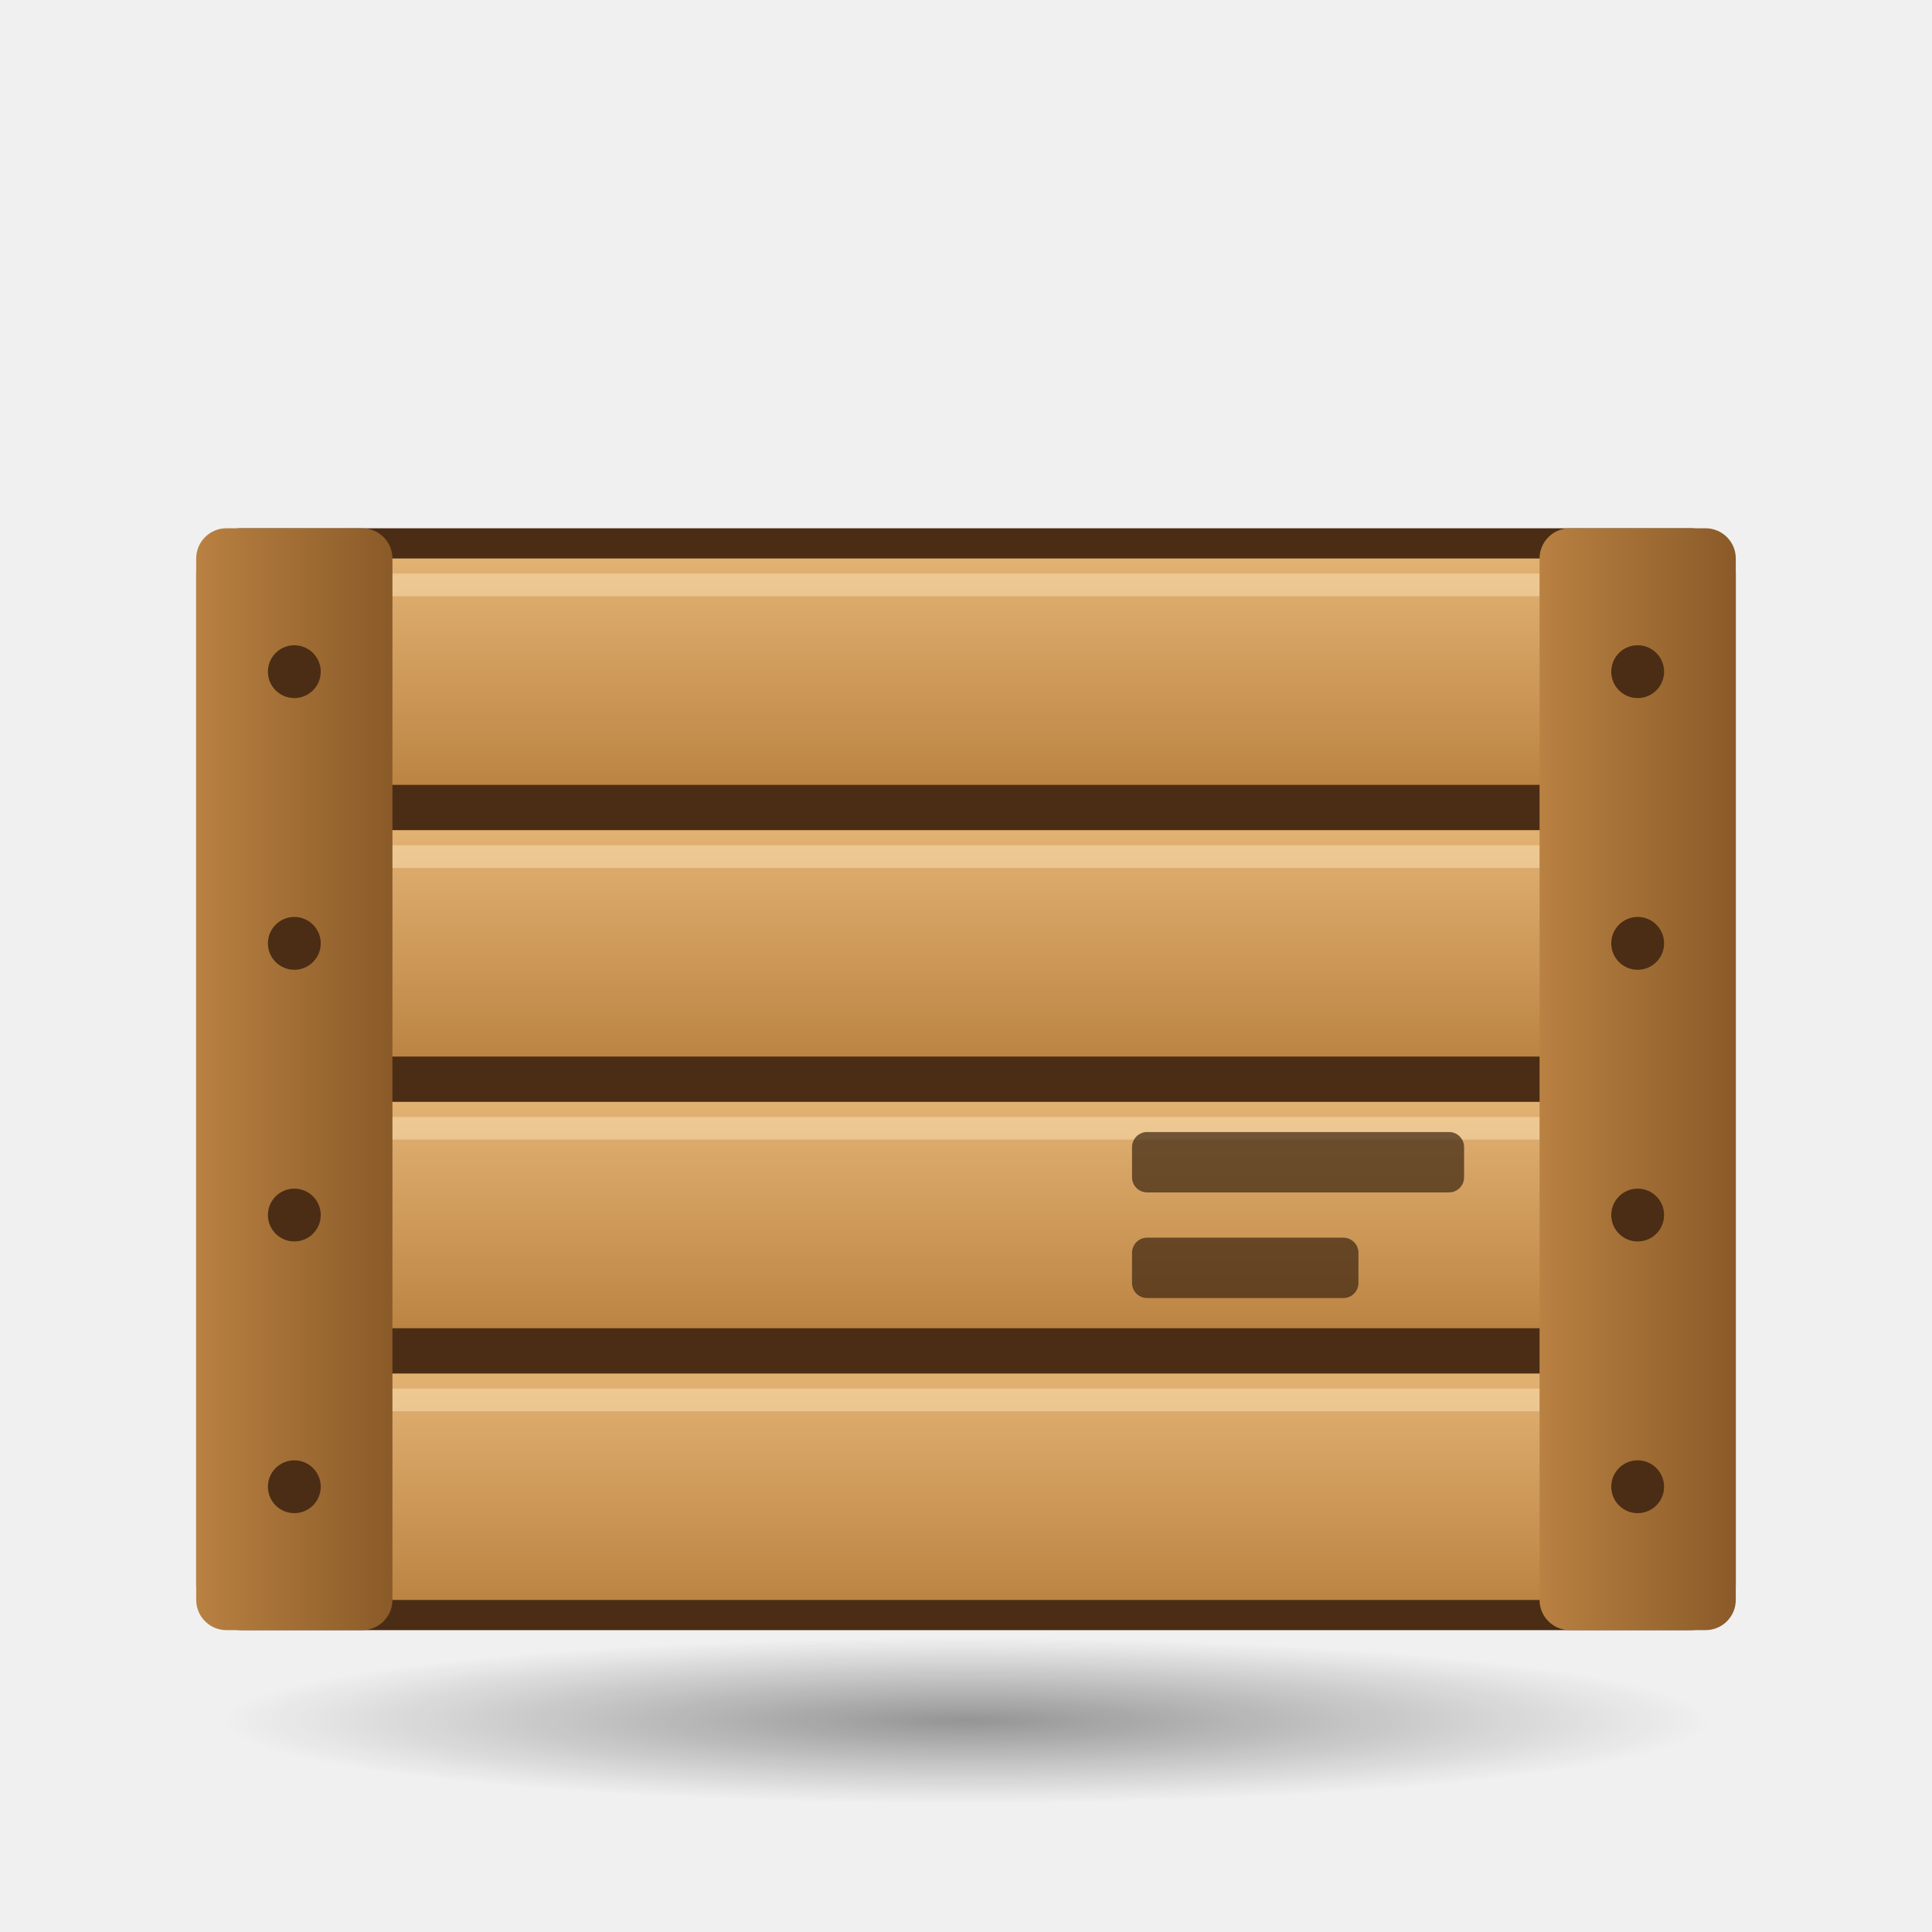
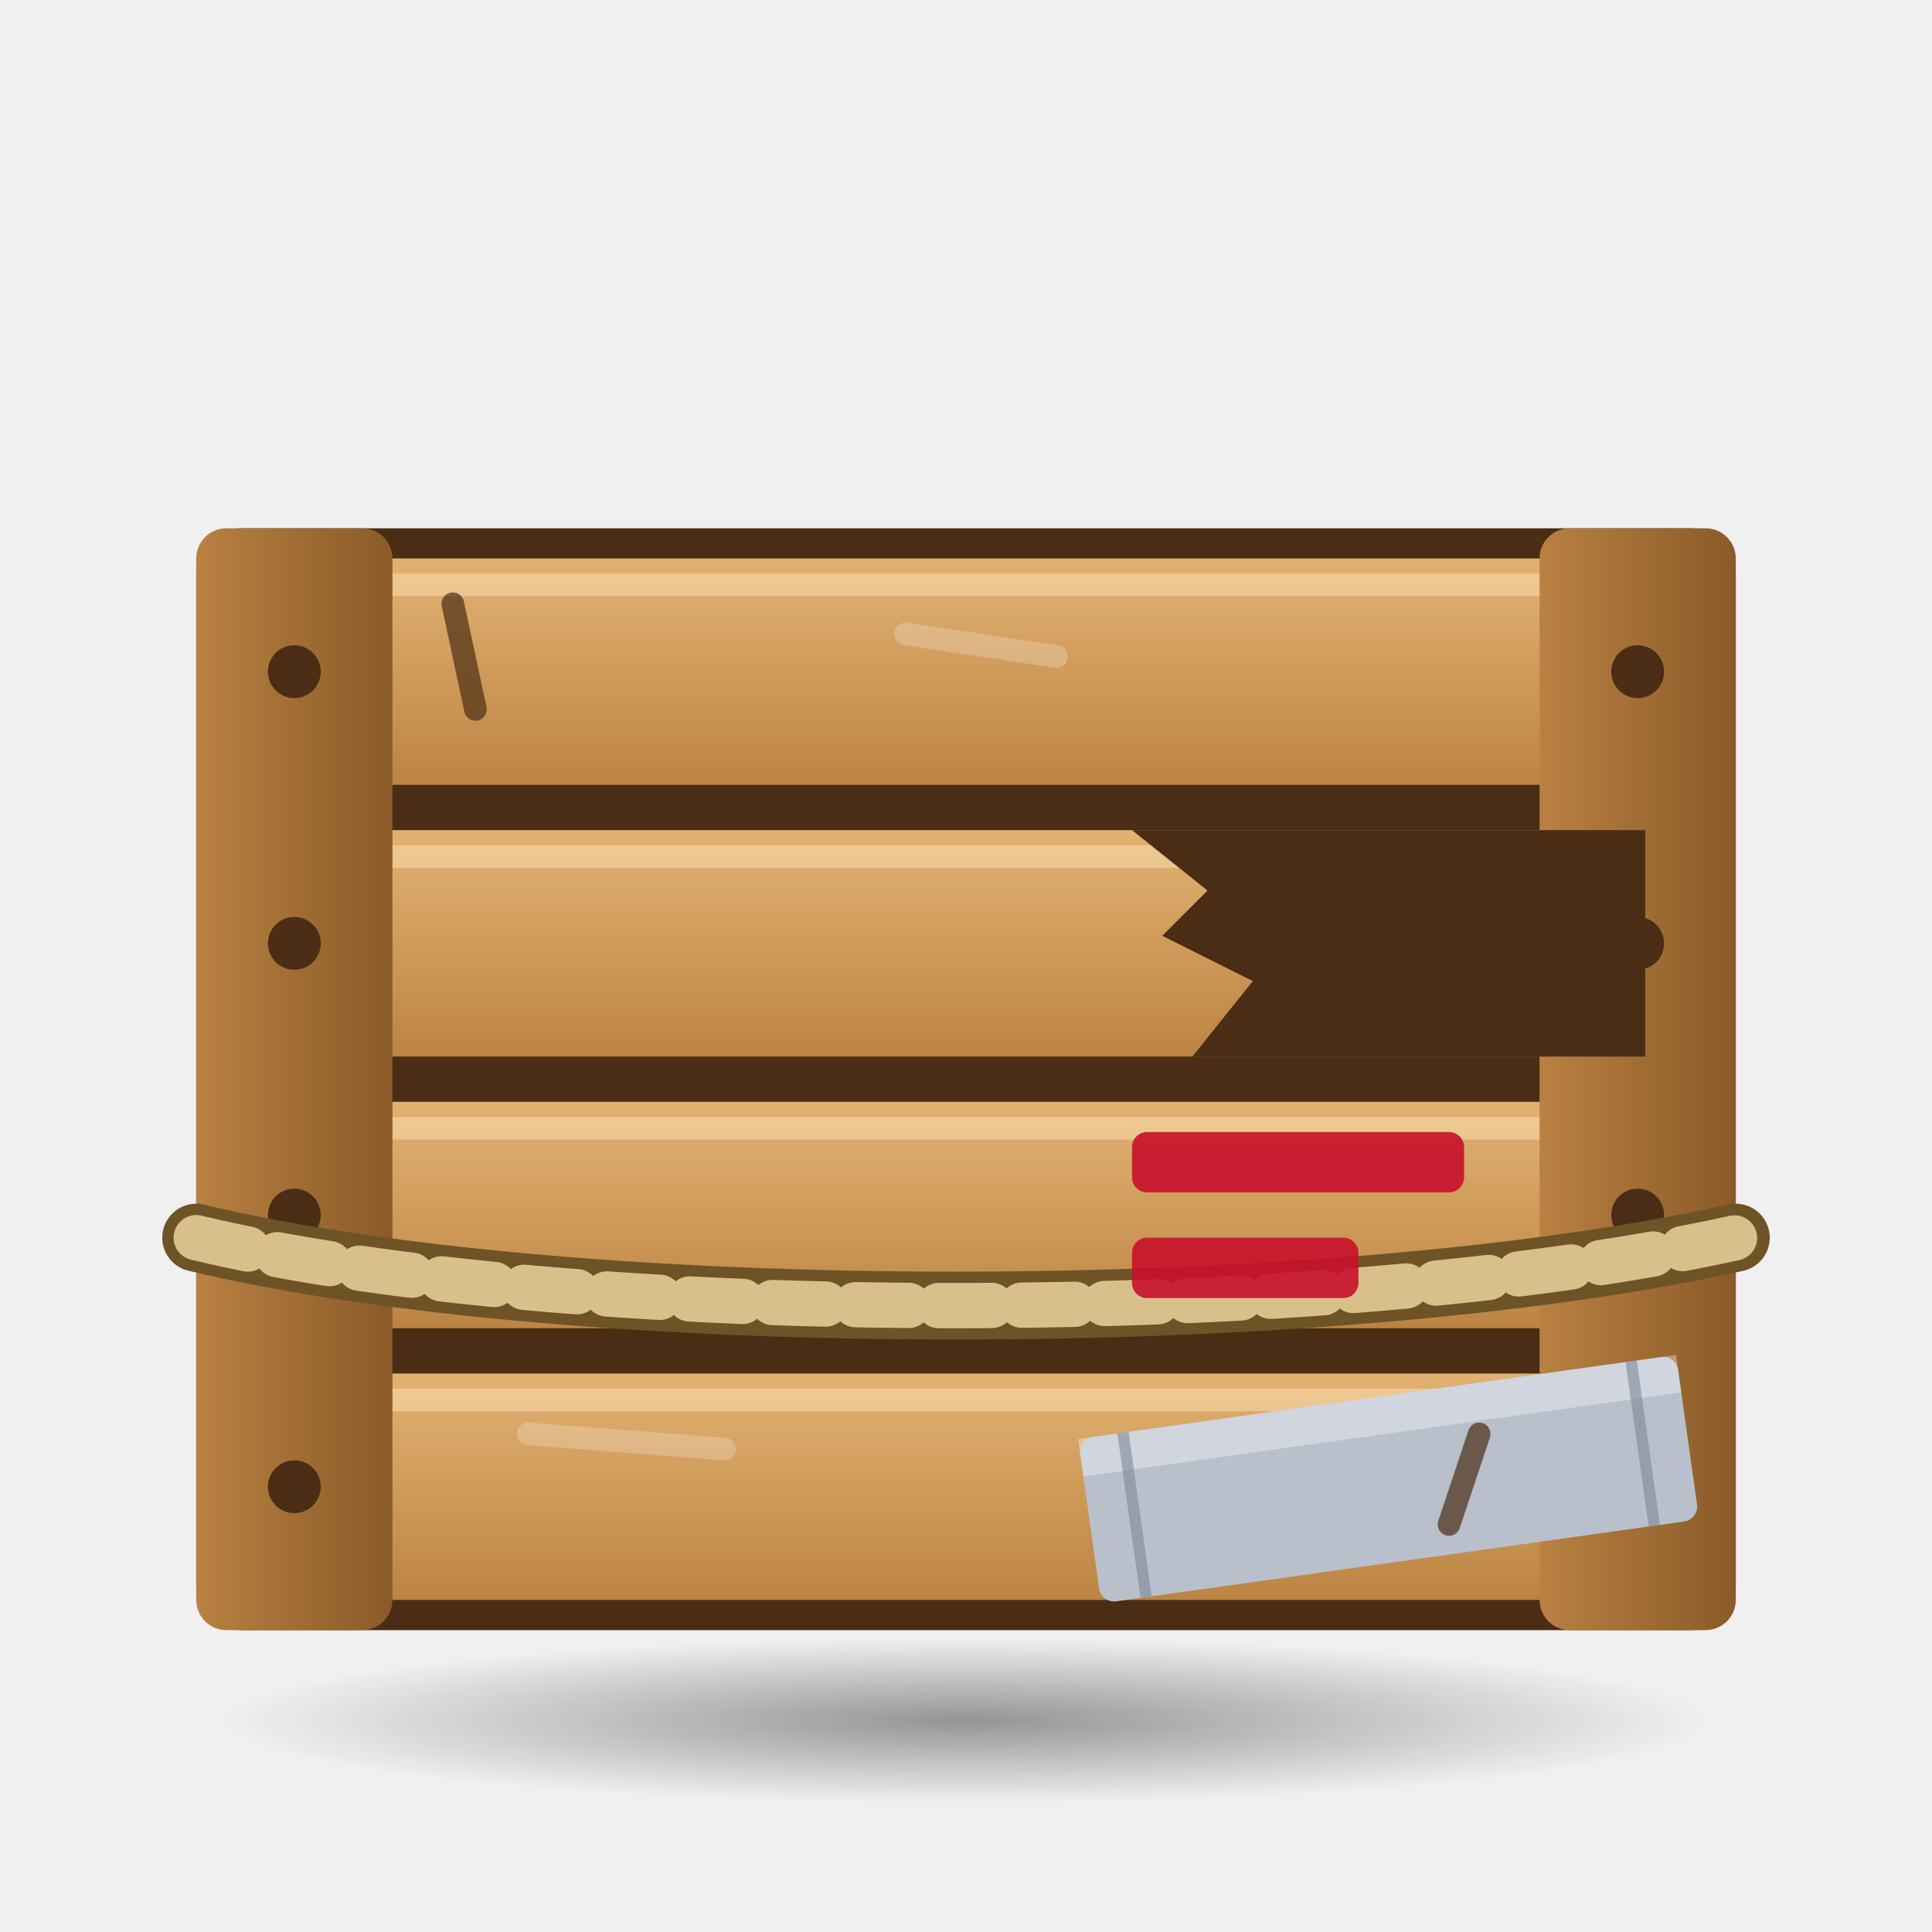
<svg xmlns="http://www.w3.org/2000/svg" viewBox="0 0 256 256">
  <defs>
    <radialGradient id="ground" cx=".5" cy=".5" r=".5">
      <stop offset="0" stop-color="#000" stop-opacity=".38" />
      <stop offset="1" stop-color="#000" stop-opacity="0" />
    </radialGradient>
    <linearGradient id="b" x1="0" y1="0" x2="0" y2="1">
      <stop offset="0" stop-color="#E2B273" />
      <stop offset="1" stop-color="#BC8443" />
    </linearGradient>
    <linearGradient id="p" x1="0" y1="0" x2="1" y2="0">
      <stop offset="0" stop-color="#B98142" />
      <stop offset="1" stop-color="#8A5A28" />
    </linearGradient>
  </defs>
  <ellipse cx="128" cy="228" rx="100" ry="11" fill="url(#ground)" />
  <rect x="26" y="70" width="204" height="146" rx="6" fill="#4A2D14" />
  <rect x="30" y="74" width="196" height="30" rx="3" fill="url(#b)" />
  <rect x="34" y="76" width="188" height="3" rx="1.500" fill="#F6D9A8" opacity=".6" />
  <rect x="30" y="110" width="196" height="30" rx="3" fill="url(#b)" />
  <rect x="34" y="112" width="188" height="3" rx="1.500" fill="#F6D9A8" opacity=".6" />
  <rect x="30" y="146" width="196" height="30" rx="3" fill="url(#b)" />
  <rect x="34" y="148" width="188" height="3" rx="1.500" fill="#F6D9A8" opacity=".6" />
  <rect x="30" y="182" width="196" height="30" rx="3" fill="url(#b)" />
  <rect x="34" y="184" width="188" height="3" rx="1.500" fill="#F6D9A8" opacity=".6" />
  <rect x="26" y="70" width="26" height="146" rx="4" fill="url(#p)" />
  <rect x="204" y="70" width="26" height="146" rx="4" fill="url(#p)" />
  <circle cx="39" cy="89" r="3.500" fill="#4A2D14" />
  <circle cx="39" cy="125" r="3.500" fill="#4A2D14" />
  <circle cx="39" cy="161" r="3.500" fill="#4A2D14" />
  <circle cx="39" cy="197" r="3.500" fill="#4A2D14" />
  <circle cx="217" cy="89" r="3.500" fill="#4A2D14" />
  <circle cx="217" cy="125" r="3.500" fill="#4A2D14" />
  <circle cx="217" cy="161" r="3.500" fill="#4A2D14" />
  <circle cx="217" cy="197" r="3.500" fill="#4A2D14" />
-   <g fill="#3B2410" opacity=".7">
+   <path d="M150 110l10 8-6 6 12 6-8 10h60v-30z" fill="#4A2D14" />
+   <g transform="rotate(-8 184 196)">
+     <rect x="144.0" y="185" width="80" height="22" rx="2" fill="#B9C0CC" />
+     <rect x="144.0" y="185" width="80" height="5" fill="#fff" opacity=".35" />
+     <path d="M150.0 185v22M218.0 185v22" stroke="#7C8798" stroke-width="1.500" opacity=".6" />
+   </g>
+   <path d="M26 164c50 12 150 12 204 0" fill="none" stroke="#6E5327" stroke-width="9" stroke-linecap="round" />
+   <path d="M26 164c50 12 150 12 204 0" fill="none" stroke="#D9C08A" stroke-width="6" stroke-linecap="round" stroke-dasharray="7 4" />
+   <path d="M60 80l3 14M196 190l-4 12" stroke="#4A2D14" stroke-width="3" stroke-linecap="round" opacity=".7" />
+   <g stroke="#fff" stroke-width="3" stroke-linecap="round" opacity=".22">
+     <path d="M70 190l26 2" />
+     <path d="M120 84l20 3" />
+   </g>
+   <g fill="#C8102B" opacity=".9">
    <rect x="150" y="150" width="44" height="8" rx="2" />
    <rect x="150" y="164" width="30" height="8" rx="2" />
  </g>
</svg>
